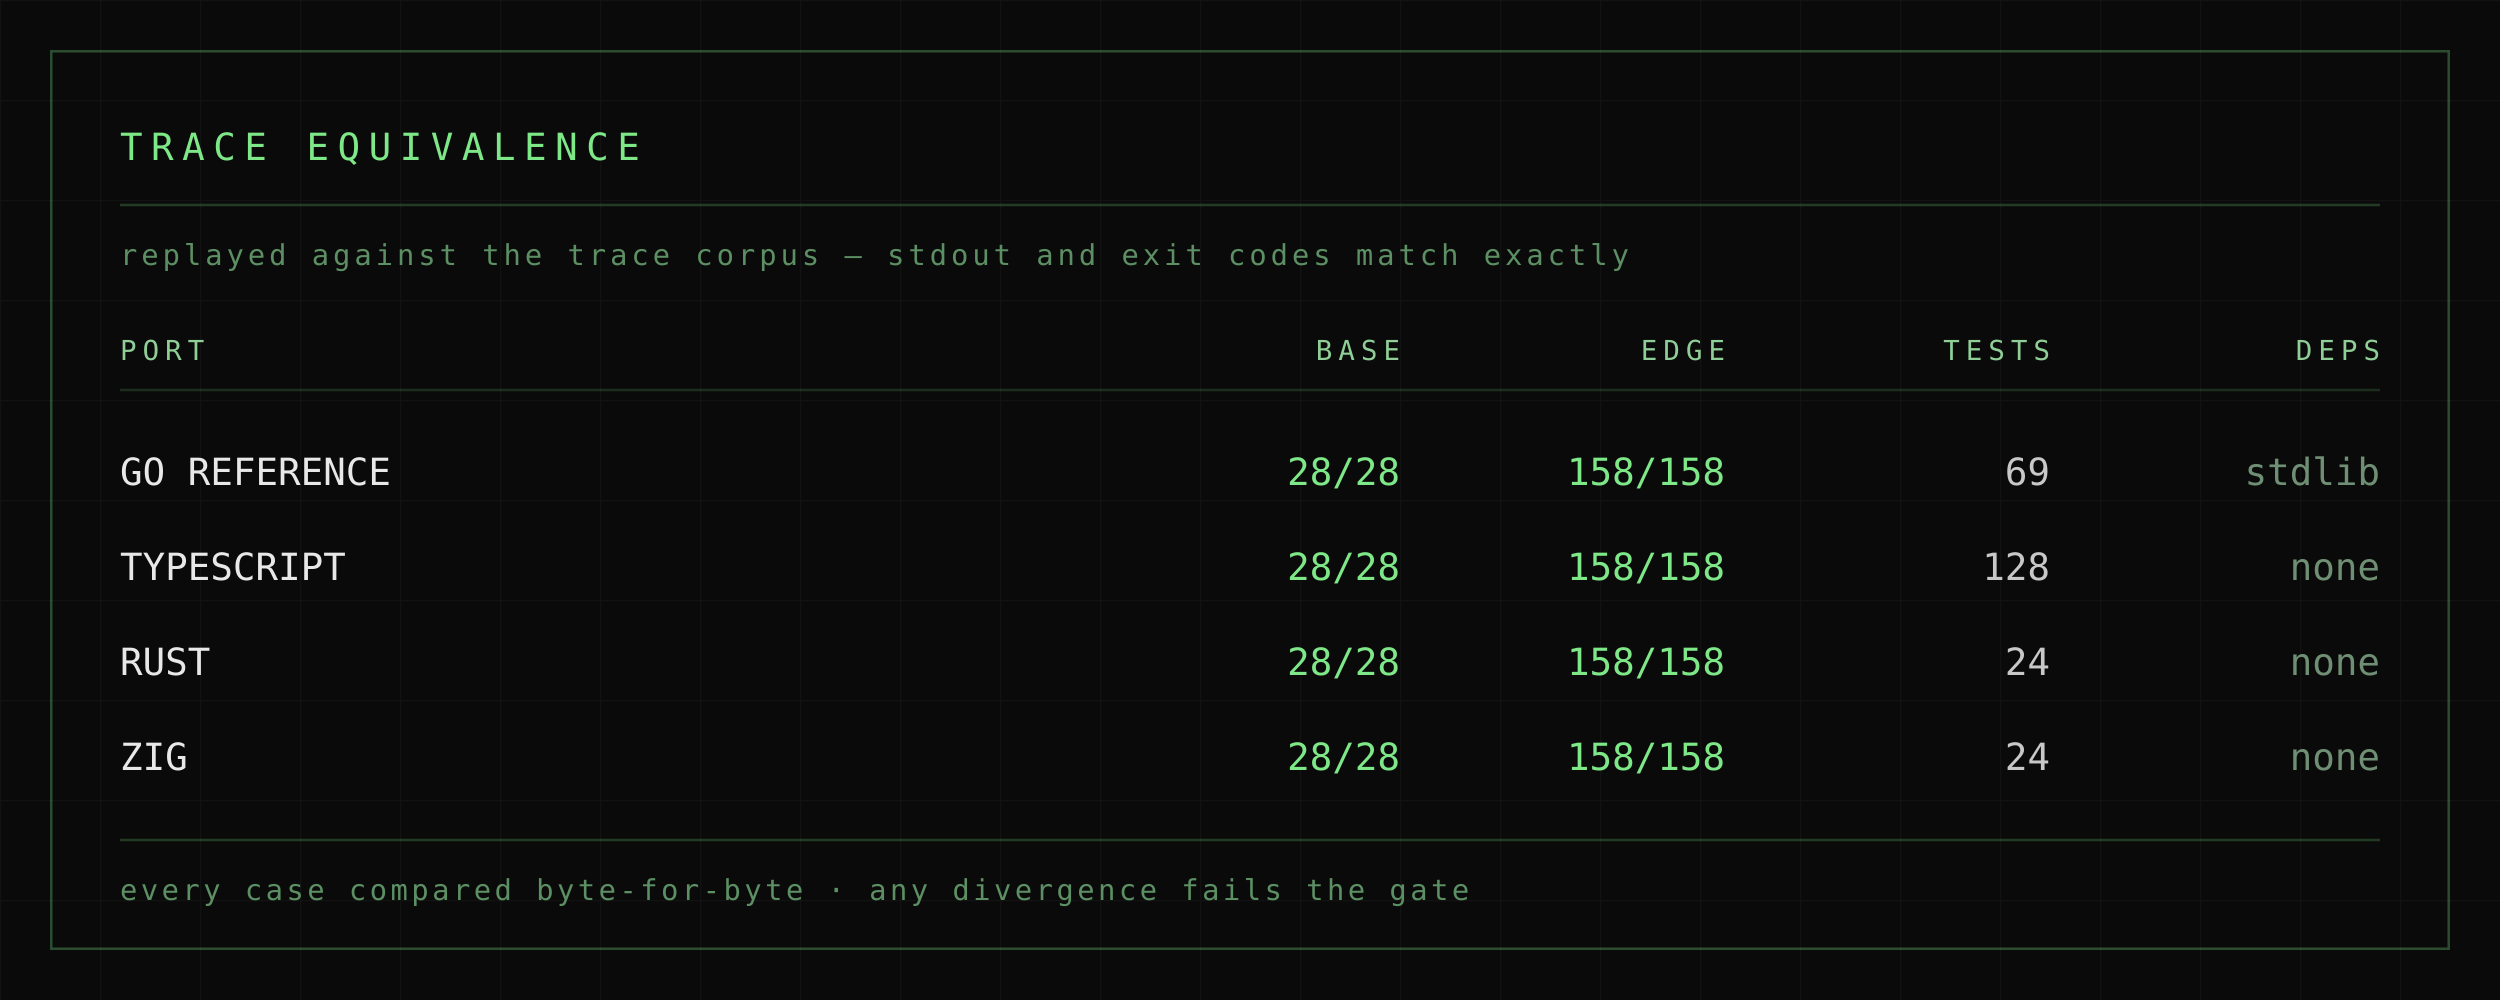
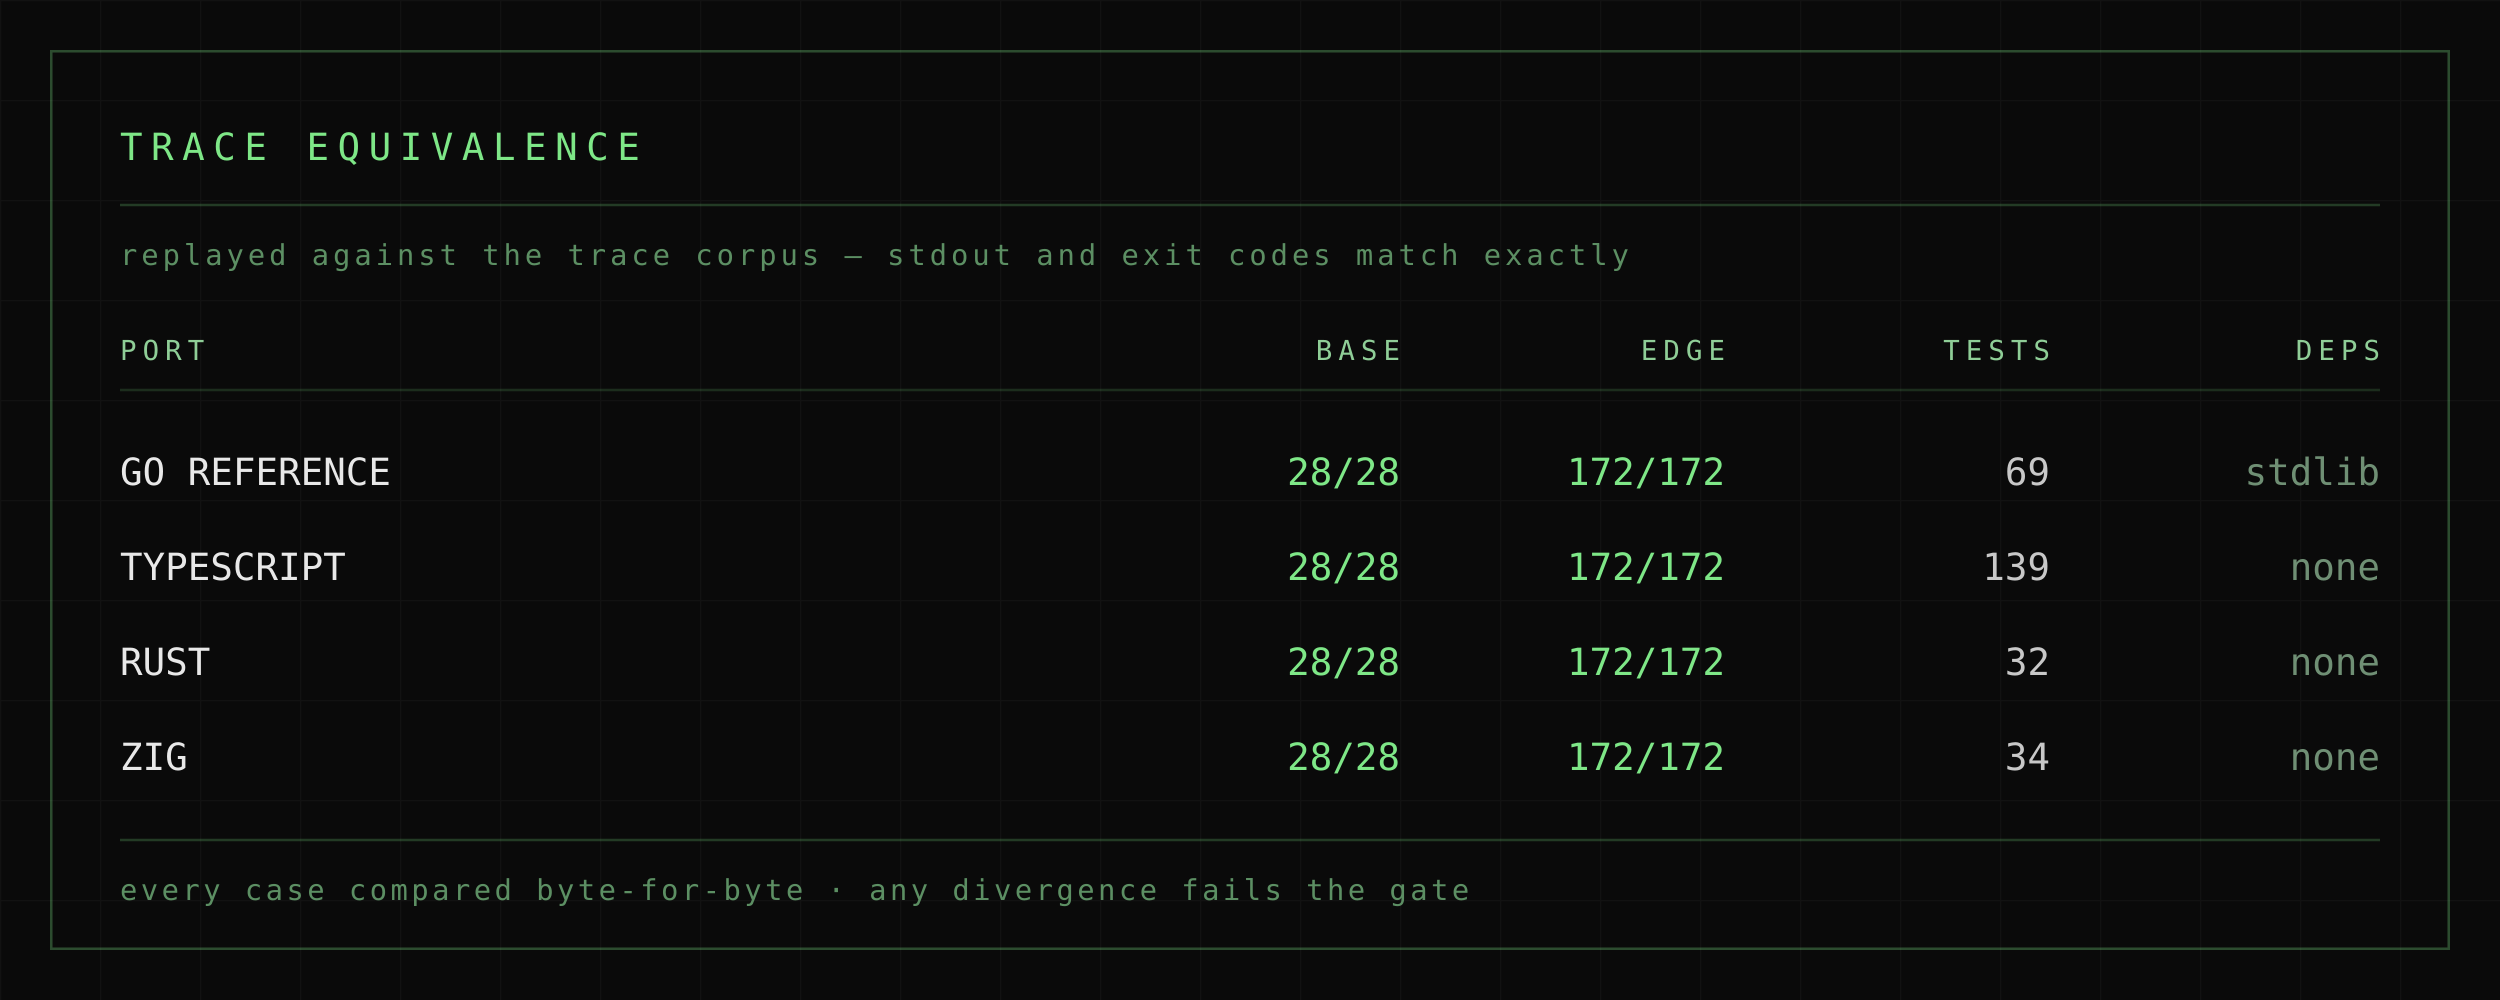
- <svg xmlns="http://www.w3.org/2000/svg" viewBox="0 0 1000 400" width="1000" height="400" role="img" aria-label="OwnScout parity matrix: every port replays 28 base and 158 edge cases byte-for-byte">
+ <svg xmlns="http://www.w3.org/2000/svg" viewBox="0 0 1000 400" width="1000" height="400" role="img" aria-label="OwnScout parity matrix: every port replays 28 base and 172 edge cases byte-for-byte">
  <defs>
    <pattern id="grid" width="40" height="40" patternUnits="userSpaceOnUse">
      <path d="M40 0H0V40" fill="none" stroke="#ffffff" stroke-opacity="0.035" stroke-width="1" />
    </pattern>
  </defs>
  <rect width="1000" height="400" fill="#0a0a0a" />
  <rect width="1000" height="400" fill="url(#grid)" />
  <rect x="20.5" y="20.5" width="959" height="359" fill="none" stroke="#7ee787" stroke-opacity="0.3" />
  <text x="48" y="64" font-family="ui-monospace, SFMono-Regular, Menlo, Consolas, monospace" font-size="15" fill="#7ee787" letter-spacing="3.4">TRACE EQUIVALENCE</text>
  <line x1="48" y1="82" x2="952" y2="82" stroke="#7ee787" stroke-opacity="0.22" stroke-width="1" />
  <text x="48" y="106" font-family="ui-monospace, SFMono-Regular, Menlo, Consolas, monospace" font-size="11.5" fill="#5c8f63" letter-spacing="1.6">replayed against the trace corpus — stdout and exit codes match exactly</text>
  <g font-family="ui-monospace, SFMono-Regular, Menlo, Consolas, monospace" font-size="11" fill="#8fce97" letter-spacing="2.4">
    <text x="48" y="144">PORT</text>
    <text x="560" y="144" text-anchor="end">BASE</text>
    <text x="690" y="144" text-anchor="end">EDGE</text>
    <text x="820" y="144" text-anchor="end">TESTS</text>
    <text x="952" y="144" text-anchor="end">DEPS</text>
  </g>
  <line x1="48" y1="156" x2="952" y2="156" stroke="#7ee787" stroke-opacity="0.16" stroke-width="1" />
  <g font-family="ui-monospace, SFMono-Regular, Menlo, Consolas, monospace" font-size="15">
    <g>
      <text x="48" y="194" fill="#e8e8e8">GO REFERENCE</text>
      <text x="560" y="194" text-anchor="end" fill="#7ee787">28/28</text>
-       <text x="690" y="194" text-anchor="end" fill="#7ee787">158/158</text>
+       <text x="690" y="194" text-anchor="end" fill="#7ee787">172/172</text>
      <text x="820" y="194" text-anchor="end" fill="#c8c8c8">69</text>
      <text x="952" y="194" text-anchor="end" fill="#6f8f74">stdlib</text>
    </g>
    <g>
      <text x="48" y="232" fill="#e8e8e8">TYPESCRIPT</text>
      <text x="560" y="232" text-anchor="end" fill="#7ee787">28/28</text>
-       <text x="690" y="232" text-anchor="end" fill="#7ee787">158/158</text>
-       <text x="820" y="232" text-anchor="end" fill="#c8c8c8">128</text>
+       <text x="690" y="232" text-anchor="end" fill="#7ee787">172/172</text>
+       <text x="820" y="232" text-anchor="end" fill="#c8c8c8">139</text>
      <text x="952" y="232" text-anchor="end" fill="#6f8f74">none</text>
    </g>
    <g>
      <text x="48" y="270" fill="#e8e8e8">RUST</text>
      <text x="560" y="270" text-anchor="end" fill="#7ee787">28/28</text>
-       <text x="690" y="270" text-anchor="end" fill="#7ee787">158/158</text>
-       <text x="820" y="270" text-anchor="end" fill="#c8c8c8">24</text>
+       <text x="690" y="270" text-anchor="end" fill="#7ee787">172/172</text>
+       <text x="820" y="270" text-anchor="end" fill="#c8c8c8">32</text>
      <text x="952" y="270" text-anchor="end" fill="#6f8f74">none</text>
    </g>
    <g>
      <text x="48" y="308" fill="#e8e8e8">ZIG</text>
      <text x="560" y="308" text-anchor="end" fill="#7ee787">28/28</text>
-       <text x="690" y="308" text-anchor="end" fill="#7ee787">158/158</text>
-       <text x="820" y="308" text-anchor="end" fill="#c8c8c8">24</text>
+       <text x="690" y="308" text-anchor="end" fill="#7ee787">172/172</text>
+       <text x="820" y="308" text-anchor="end" fill="#c8c8c8">34</text>
      <text x="952" y="308" text-anchor="end" fill="#6f8f74">none</text>
    </g>
  </g>
  <line x1="48" y1="336" x2="952" y2="336" stroke="#7ee787" stroke-opacity="0.22" stroke-width="1" />
  <text x="48" y="360" font-family="ui-monospace, SFMono-Regular, Menlo, Consolas, monospace" font-size="11.5" fill="#5c8f63" letter-spacing="1.4">every case compared byte-for-byte · any divergence fails the gate</text>
</svg>
